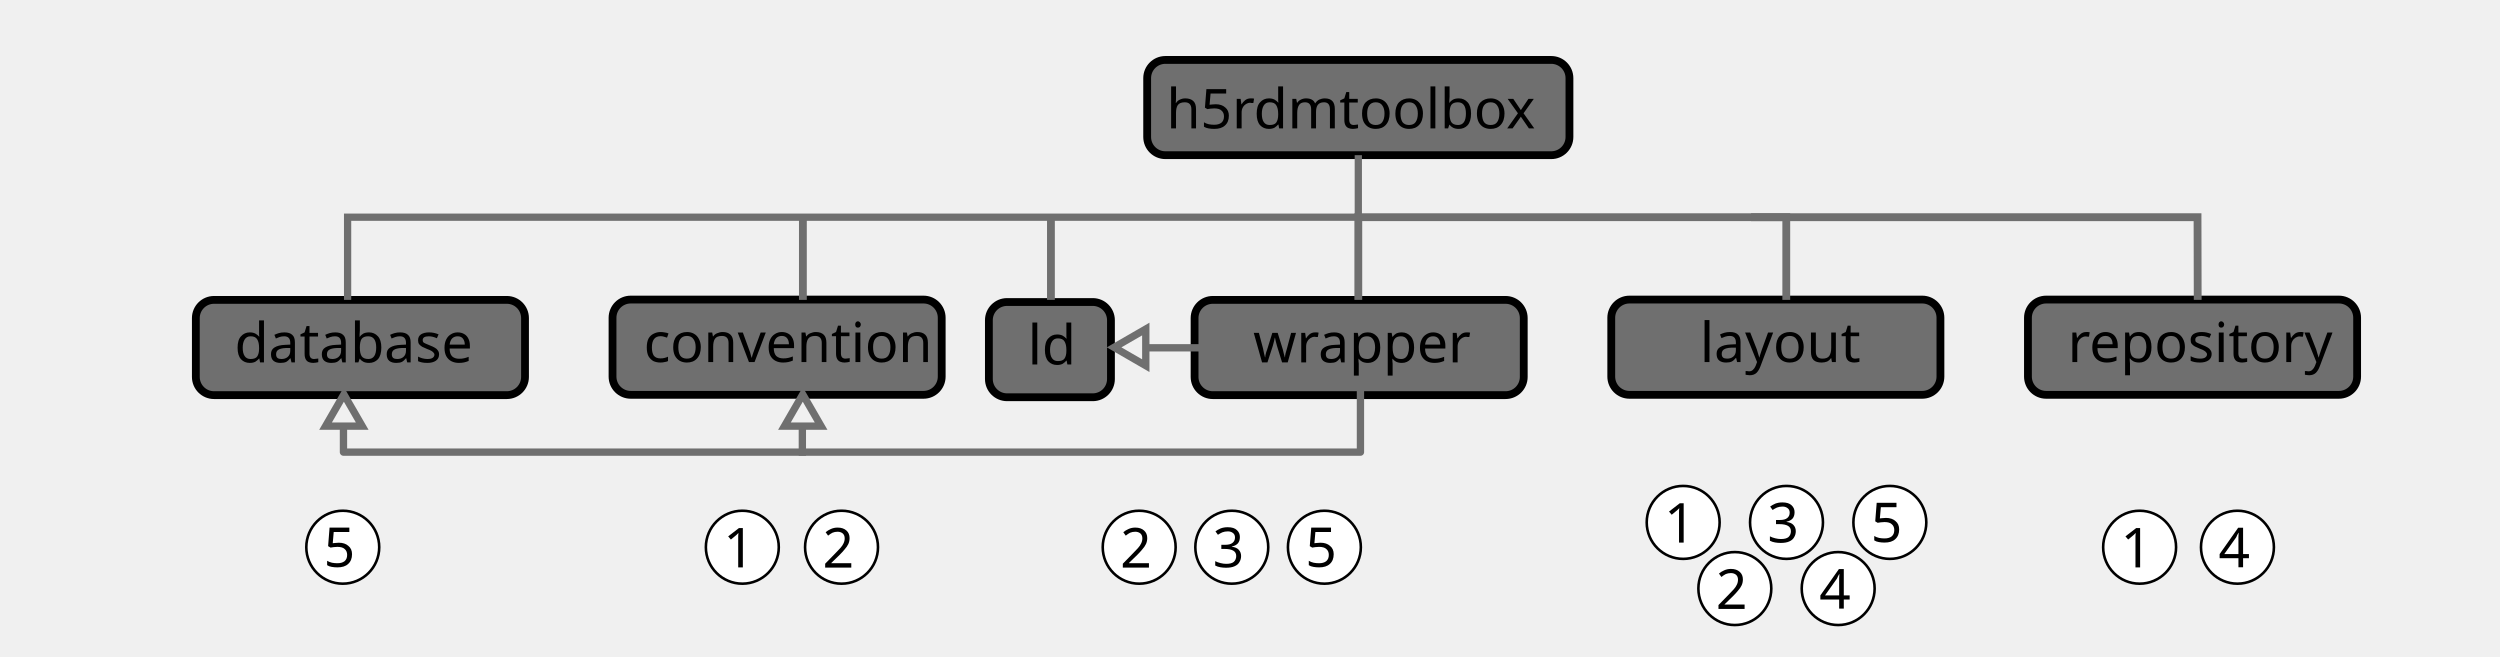
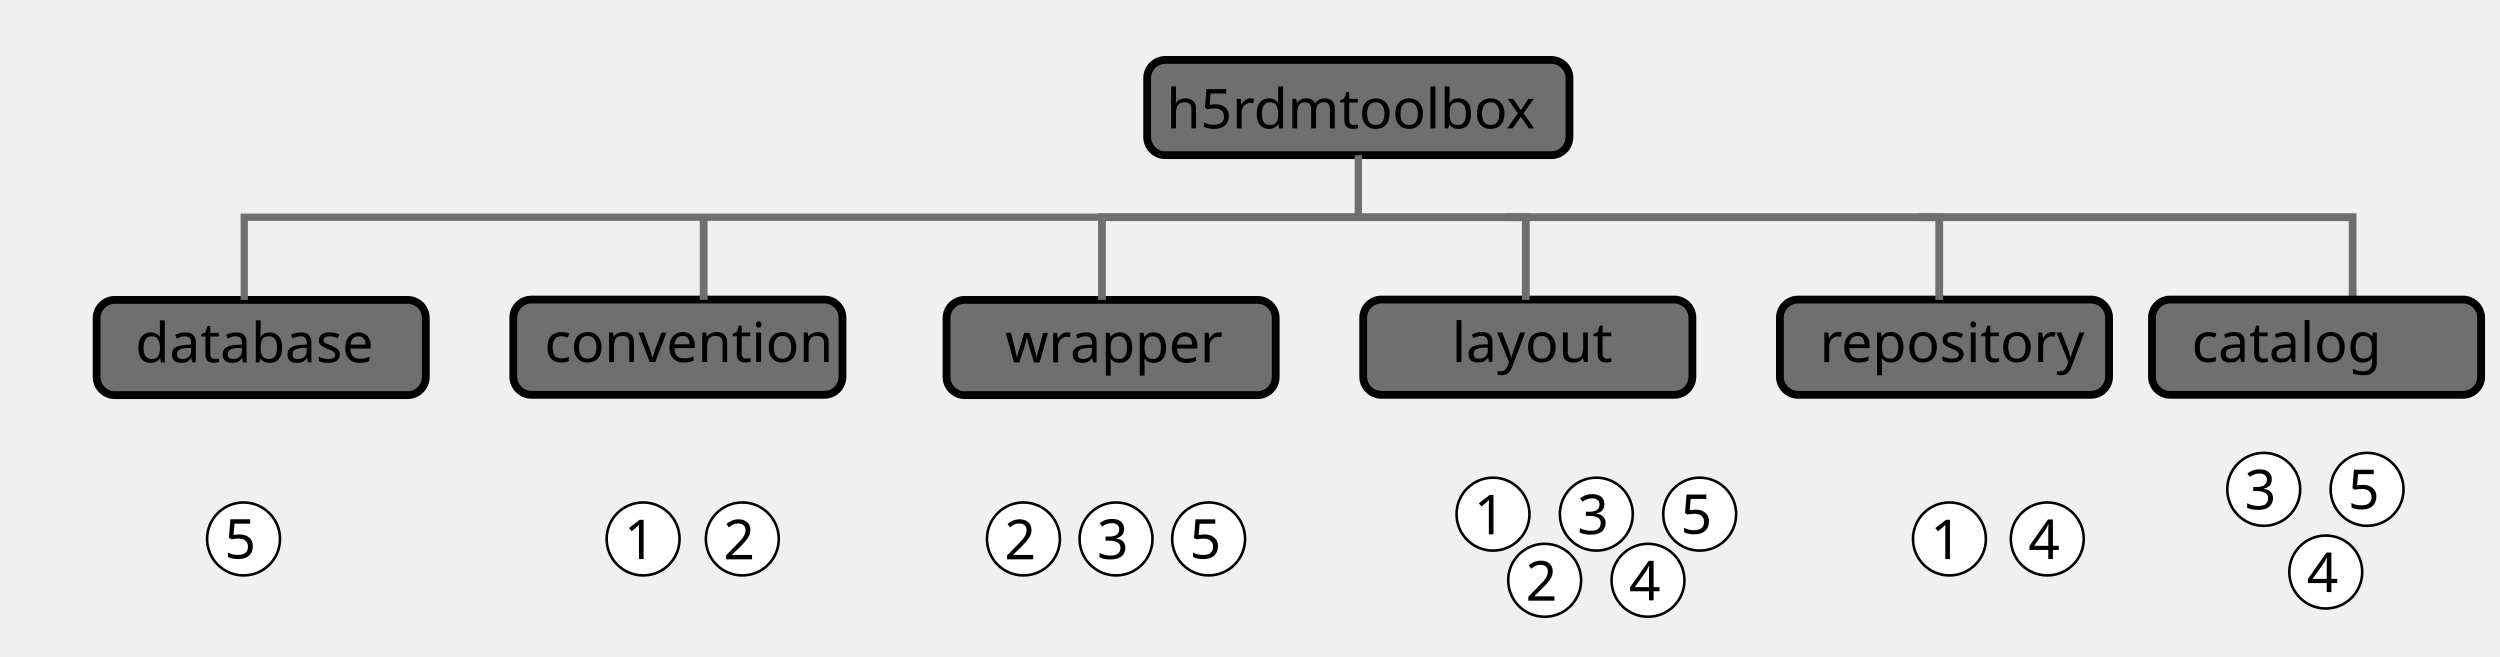
<svg xmlns="http://www.w3.org/2000/svg" width="160mm" height="42mm" viewBox="0 0 160 42" version="1.1" id="svg1">
-   <defs id="defs1">
-     <marker style="overflow:visible" id="ColoredTriangle" refX="-1.607" refY="-0.057" orient="auto-start-reverse" markerWidth="1" markerHeight="1" viewBox="0 0 1 1" preserveAspectRatio="xMidYMid">
-       <path transform="scale(0.5)" style="fill:context-fill;fill-rule:evenodd;stroke:context-stroke;stroke-width:2" d="M 5.77,0 -2.88,5 V -5 Z" id="path5-6" />
-     </marker>
-     <marker style="overflow:visible" id="ColoredTriangle-5" refX="-1.607" refY="-0.057" orient="auto-start-reverse" markerWidth="1" markerHeight="1" viewBox="0 0 1 1" preserveAspectRatio="xMidYMid">
-       <path transform="scale(0.5)" style="fill:context-fill;fill-rule:evenodd;stroke:context-stroke;stroke-width:2" d="M 5.77,0 -2.88,5 V -5 Z" id="path5-6-1" />
-     </marker>
-   </defs>
+   <defs id="defs1" />
  <g id="layer1" transform="translate(-12.66516,-2.914405)">
    <rect style="fill:#6f6f6f;fill-opacity:1;stroke:#000000;stroke-width:0.5;stroke-linecap:square;stroke-linejoin:round;stroke-dasharray:none;stroke-dashoffset:0" id="rect6" width="27.026" height="6.096" x="86.084" y="6.75" ry="1.165" />
-     <rect style="fill:#6f6f6f;fill-opacity:1;stroke:#000000;stroke-width:0.5;stroke-linecap:square;stroke-linejoin:round;stroke-dasharray:none;stroke-dashoffset:0" id="rect5" width="21.067" height="6.096" x="142.454" y="22.087" ry="1.165" />
-     <text xml:space="preserve" style="font-size:3.528px;line-height:1.25;font-family:sans-serif;fill:#000000;fill-opacity:1;stroke-width:0.5;stroke-dasharray:none" x="145.001" y="26.086" id="text1-2-7-3">
-       <tspan id="tspan1-5-7-8" style="fill:#000000;fill-opacity:1;stroke-width:0.5;stroke-dasharray:none" x="145.001" y="26.086">repository</tspan>
+     <rect style="fill:#6f6f6f;fill-opacity:1;stroke:#000000;stroke-width:0.5;stroke-linecap:square;stroke-linejoin:round;stroke-dasharray:none;stroke-dashoffset:0" id="rect5" width="21.067" height="6.096" x="126.579" y="22.087" ry="1.165" />
+     <text xml:space="preserve" style="font-size:3.528px;line-height:1.25;font-family:sans-serif;fill:#000000;fill-opacity:1;stroke-width:0.5;stroke-dasharray:none" x="129.126" y="26.086" id="text1-2-7-3">
+       <tspan id="tspan1-5-7-8" style="fill:#000000;fill-opacity:1;stroke-width:0.5;stroke-dasharray:none" x="129.126" y="26.086">repository</tspan>
    </text>
-     <rect style="fill:#6f6f6f;fill-opacity:1;stroke:#000000;stroke-width:0.5;stroke-linecap:square;stroke-linejoin:round;stroke-dasharray:none;stroke-dashoffset:0" id="rect2" width="21.067" height="6.096" x="51.867" y="22.087" ry="1.165" />
-     <rect style="fill:#6f6f6f;fill-opacity:1;stroke:#000000;stroke-width:0.5;stroke-linecap:square;stroke-linejoin:round;stroke-dasharray:none;stroke-dashoffset:0" id="rect1" width="21.067" height="6.096" x="89.118" y="22.107" ry="1.165" />
-     <rect style="fill:#6f6f6f;fill-opacity:1;stroke:#000000;stroke-width:0.5;stroke-linecap:square;stroke-linejoin:round;stroke-dasharray:none;stroke-dashoffset:0" id="rect4" width="21.067" height="6.096" x="115.786" y="22.087" ry="1.165" />
-     <rect style="fill:#6f6f6f;fill-opacity:1;stroke:#000000;stroke-width:0.5;stroke-linecap:square;stroke-linejoin:round;stroke-dasharray:none;stroke-dashoffset:0" id="rect3" width="21.067" height="6.096" x="25.199" y="22.107" ry="1.165" />
+     <rect style="fill:#6f6f6f;fill-opacity:1;stroke:#000000;stroke-width:0.5;stroke-linecap:square;stroke-linejoin:round;stroke-dasharray:none;stroke-dashoffset:0" id="rect2" width="21.067" height="6.096" x="45.517" y="22.087" ry="1.165" />
+     <rect style="fill:#6f6f6f;fill-opacity:1;stroke:#000000;stroke-width:0.5;stroke-linecap:square;stroke-linejoin:round;stroke-dasharray:none;stroke-dashoffset:0" id="rect1" width="21.067" height="6.096" x="73.243" y="22.107" ry="1.165" />
+     <rect style="fill:#6f6f6f;fill-opacity:1;stroke:#000000;stroke-width:0.5;stroke-linecap:square;stroke-linejoin:round;stroke-dasharray:none;stroke-dashoffset:0" id="rect4" width="21.067" height="6.096" x="99.911" y="22.087" ry="1.165" />
+     <rect style="fill:#6f6f6f;fill-opacity:1;stroke:#000000;stroke-width:0.5;stroke-linecap:square;stroke-linejoin:round;stroke-dasharray:none;stroke-dashoffset:0" id="rect3" width="21.067" height="6.096" x="18.849" y="22.107" ry="1.165" />
    <text xml:space="preserve" style="font-size:3.528px;line-height:1.25;font-family:sans-serif;stroke-width:0.265" x="87.322" y="11.136" id="text1-8">
      <tspan id="tspan1-4" style="stroke-width:0.265" x="87.322" y="11.136">h5rdmtoolbox</tspan>
    </text>
-     <text xml:space="preserve" style="font-size:3.528px;line-height:1.25;font-family:sans-serif;stroke-width:0.5;stroke-dasharray:none" x="92.874" y="26.106" id="text1">
-       <tspan id="tspan1" style="stroke-width:0.5;stroke-dasharray:none" x="92.874" y="26.106">wrapper</tspan>
+     <text xml:space="preserve" style="font-size:3.528px;line-height:1.25;font-family:sans-serif;stroke-width:0.5;stroke-dasharray:none" x="76.999" y="26.106" id="text1">
+       <tspan id="tspan1" style="stroke-width:0.5;stroke-dasharray:none" x="76.999" y="26.106">wrapper</tspan>
    </text>
-     <text xml:space="preserve" style="font-size:3.528px;line-height:1.25;font-family:sans-serif;stroke-width:0.5;stroke-dasharray:none" x="53.871" y="26.086" id="text1-2">
-       <tspan id="tspan1-5" style="stroke-width:0.5;stroke-dasharray:none" x="53.871" y="26.086">convention</tspan>
+     <text xml:space="preserve" style="font-size:3.528px;line-height:1.25;font-family:sans-serif;stroke-width:0.5;stroke-dasharray:none" x="47.521" y="26.086" id="text1-2">
+       <tspan id="tspan1-5" style="stroke-width:0.5;stroke-dasharray:none" x="47.521" y="26.086">convention</tspan>
    </text>
-     <text xml:space="preserve" style="font-size:3.528px;line-height:1.25;font-family:sans-serif;stroke-width:0.5;stroke-dasharray:none" x="27.685" y="26.106" id="text1-2-3">
-       <tspan id="tspan1-5-8" style="stroke-width:0.5;stroke-dasharray:none" x="27.685" y="26.106">database</tspan>
+     <text xml:space="preserve" style="font-size:3.528px;line-height:1.25;font-family:sans-serif;stroke-width:0.5;stroke-dasharray:none" x="21.335" y="26.106" id="text1-2-3">
+       <tspan id="tspan1-5-8" style="stroke-width:0.5;stroke-dasharray:none" x="21.335" y="26.106">database</tspan>
    </text>
-     <text xml:space="preserve" style="font-size:3.528px;line-height:1.25;font-family:sans-serif;stroke-width:0.5;stroke-dasharray:none" x="121.46" y="26.086" id="text1-2-7">
-       <tspan id="tspan1-5-7" style="stroke-width:0.5;stroke-dasharray:none" x="121.46" y="26.086">layout</tspan>
+     <text xml:space="preserve" style="font-size:3.528px;line-height:1.25;font-family:sans-serif;stroke-width:0.5;stroke-dasharray:none" x="105.585" y="26.086" id="text1-2-7">
+       <tspan id="tspan1-5-7" style="stroke-width:0.5;stroke-dasharray:none" x="105.585" y="26.086">layout</tspan>
    </text>
-     <rect style="fill:#6f6f6f;fill-opacity:1;stroke:#000000;stroke-width:0.5;stroke-linecap:square;stroke-linejoin:round;stroke-dasharray:none;stroke-dashoffset:0" id="rect7" width="7.812" height="6.096" x="75.954" y="22.243" ry="1.165" />
-     <text xml:space="preserve" style="font-size:3.528px;line-height:1.25;font-family:sans-serif;stroke-width:0.5;stroke-dasharray:none" x="78.44" y="26.242" id="text7">
-       <tspan id="tspan7" style="stroke-width:0.5;stroke-dasharray:none" x="78.44" y="26.242">ld</tspan>
+     <path style="fill:none;fill-opacity:1;stroke:#6f6f6f;stroke-width:0.465;stroke-linecap:butt;stroke-linejoin:miter;stroke-dasharray:none;stroke-opacity:1" d="m 99.597,12.846 v 3.969 l -71.3,0 v 5.292" id="path6" />
+     <path style="fill:none;stroke:#6f6f6f;stroke-width:0.5;stroke-linecap:butt;stroke-linejoin:miter;stroke-dasharray:none;stroke-opacity:1" d="m 83.192,22.107 v -5.292 h 27.125 l 0,5.292" id="path8" />
+     <path style="fill:none;stroke:#6f6f6f;stroke-width:0.5;stroke-linecap:butt;stroke-linejoin:miter;stroke-dasharray:none;stroke-opacity:1" d="m 108.995,16.815 27.781,0 v 5.292" id="path9" />
+     <ellipse style="display:inline;fill:#ffffff;fill-opacity:1;stroke:#000000;stroke-width:0.333;stroke-linecap:square;stroke-dasharray:none;stroke-opacity:1;paint-order:markers stroke fill" id="path1-1-6-9" cx="53.824" cy="37.407" rx="2.25" ry="2.251" />
+     <text xml:space="preserve" style="font-size:3.528px;line-height:1.25;font-family:sans-serif;display:inline;stroke-width:0.265" x="52.606" y="38.694" id="text1-7-1-6">
+       <tspan id="tspan1-6-0-9" style="font-size:3.528px;stroke-width:0.265" x="52.606" y="38.694">1</tspan>
    </text>
-     <path style="fill:none;fill-opacity:1;stroke:#6f6f6f;stroke-width:0.465;stroke-linecap:butt;stroke-linejoin:miter;stroke-dasharray:none;stroke-opacity:1" d="m 99.597,12.846 v 3.969 l -64.685,0 v 5.292" id="path6" />
-     <path style="fill:none;stroke:#6f6f6f;stroke-width:0.5;stroke-linecap:butt;stroke-linejoin:miter;stroke-dasharray:none;stroke-opacity:1" d="M 79.925,22.107 V 16.815" id="path7" />
-     <path style="fill:none;stroke:#6f6f6f;stroke-width:0.5;stroke-linecap:butt;stroke-linejoin:miter;stroke-dasharray:none;stroke-opacity:1" d="m 99.597,22.107 v -5.292 h 27.39 v 5.292" id="path8" />
-     <path style="fill:none;stroke:#6f6f6f;stroke-width:0.5;stroke-linecap:butt;stroke-linejoin:miter;stroke-dasharray:none;stroke-opacity:1" d="m 124.732,16.815 h 28.575 l 0.011,5.292" id="path9" />
-     <ellipse style="display:inline;fill:#ffffff;fill-opacity:1;stroke:#000000;stroke-width:0.333;stroke-linecap:square;stroke-dasharray:none;stroke-opacity:1;paint-order:markers stroke fill" id="path1-1-6-9" cx="60.174" cy="37.936" rx="2.25" ry="2.251" />
-     <text xml:space="preserve" style="font-size:3.528px;line-height:1.25;font-family:sans-serif;display:inline;stroke-width:0.265" x="58.956" y="39.223" id="text1-7-1-6">
-       <tspan id="tspan1-6-0-9" style="font-size:3.528px;stroke-width:0.265" x="58.956" y="39.223">1</tspan>
-     </text>
-     <g id="g20" transform="translate(17.99167,-1.703793)">
+     <g id="g20" transform="translate(5.820828,-2.232959)">
      <ellipse style="display:inline;fill:#ffffff;fill-opacity:1;stroke:#000000;stroke-width:0.333;stroke-linecap:square;stroke-dasharray:none;stroke-opacity:1;paint-order:markers stroke fill" id="path1-1-6-9-6" cx="131.609" cy="39.64" rx="2.25" ry="2.251" />
      <text xml:space="preserve" style="font-size:3.528px;line-height:1.25;font-family:sans-serif;display:inline;stroke-width:0.265" x="130.391" y="40.927" id="text1-7-1-6-1">
        <tspan id="tspan1-6-0-9-9" style="font-size:3.528px;stroke-width:0.265" x="130.391" y="40.927">1</tspan>
      </text>
    </g>
-     <g id="g17" transform="translate(15.36908,-1.5875)">
+     <g id="g17" transform="translate(3.198246,-2.116667)">
      <ellipse style="display:inline;fill:#ffffff;fill-opacity:1;stroke:#000000;stroke-width:0.333;stroke-linecap:square;stroke-dasharray:none;stroke-opacity:1;paint-order:markers stroke fill" id="path1-1-6-9-7" cx="105.019" cy="37.936" rx="2.25" ry="2.251" />
      <text xml:space="preserve" style="font-size:3.528px;line-height:1.25;font-family:sans-serif;display:inline;stroke-width:0.265" x="103.801" y="39.223" id="text1-7-1-6-4">
        <tspan id="tspan1-6-0-9-5" style="font-size:3.528px;stroke-width:0.265" x="103.801" y="39.223">1</tspan>
      </text>
    </g>
-     <g id="g14" transform="translate(6.35)">
+     <g id="g14" transform="translate(-1.058334,-0.5291667)">
      <ellipse style="display:inline;fill:#ffffff;fill-opacity:1;stroke:#000000;stroke-width:0.333;stroke-linecap:square;stroke-dasharray:none;stroke-opacity:1;paint-order:markers stroke fill" id="path1-1-6-7" cx="79.223" cy="37.936" rx="2.25" ry="2.251" />
      <text xml:space="preserve" style="font-size:3.528px;line-height:1.25;font-family:sans-serif;display:inline;stroke-width:0.265" x="78.005" y="39.245" id="text1-7-1-60">
        <tspan id="tspan1-6-0-3" style="font-size:3.528px;stroke-width:0.265" x="78.005" y="39.245">2</tspan>
      </text>
    </g>
-     <g id="g15" transform="translate(5.646486)">
+     <g id="g15" transform="translate(-1.761848,-0.5291667)">
      <ellipse style="display:inline;fill:#ffffff;fill-opacity:1;stroke:#000000;stroke-width:0.333;stroke-linecap:square;stroke-dasharray:none;stroke-opacity:1;paint-order:markers stroke fill" id="path1-1-6-4" cx="85.853" cy="37.936" rx="2.25" ry="2.251" />
      <text xml:space="preserve" style="font-size:3.528px;line-height:1.25;font-family:sans-serif;display:inline;stroke-width:0.265" x="84.635" y="39.219" id="text1-7-1-3">
        <tspan id="tspan1-6-0-6" style="font-size:3.528px;stroke-width:0.265" x="84.635" y="39.219">3</tspan>
      </text>
    </g>
-     <g id="g18" transform="translate(14.19341,-1.5875)">
+     <g id="g18" transform="translate(2.022569,-2.116667)">
      <ellipse style="display:inline;fill:#ffffff;fill-opacity:1;stroke:#000000;stroke-width:0.333;stroke-linecap:square;stroke-dasharray:none;stroke-opacity:1;paint-order:markers stroke fill" id="path1-1-6-4-3" cx="112.808" cy="37.936" rx="2.25" ry="2.251" />
      <text xml:space="preserve" style="font-size:3.528px;line-height:1.25;font-family:sans-serif;display:inline;stroke-width:0.265" x="111.59" y="39.219" id="text1-7-1-3-1">
        <tspan id="tspan1-6-0-6-3" style="font-size:3.528px;stroke-width:0.265" x="111.59" y="39.219">3</tspan>
      </text>
    </g>
-     <g id="g21" transform="translate(17.99167)">
+     <g id="g21" transform="translate(5.820828,-0.5291667)">
      <ellipse style="display:inline;fill:#ffffff;fill-opacity:1;stroke:#000000;stroke-width:0.333;stroke-linecap:square;stroke-dasharray:none;stroke-opacity:1;paint-order:markers stroke fill" id="path1-1-6-3" cx="137.87" cy="37.936" rx="2.25" ry="2.251" />
      <text xml:space="preserve" style="font-size:3.528px;line-height:1.25;font-family:sans-serif;display:inline;stroke-width:0.265" x="136.652" y="39.219" id="text1-7-1-4">
        <tspan id="tspan1-6-0-5" style="font-size:3.528px;stroke-width:0.265" x="136.652" y="39.219">4</tspan>
      </text>
    </g>
-     <g id="g19" transform="translate(11.16422,2.645833)">
+     <g id="g19" transform="translate(-1.006615,2.116667)">
      <ellipse style="display:inline;fill:#ffffff;fill-opacity:1;stroke:#000000;stroke-width:0.333;stroke-linecap:square;stroke-dasharray:none;stroke-opacity:1;paint-order:markers stroke fill" id="path1-1-6-3-6" cx="119.144" cy="37.936" rx="2.25" ry="2.251" />
      <text xml:space="preserve" style="font-size:3.528px;line-height:1.25;font-family:sans-serif;display:inline;stroke-width:0.265" x="117.926" y="39.219" id="text1-7-1-4-6">
        <tspan id="tspan1-6-0-5-8" style="font-size:3.528px;stroke-width:0.265" x="117.926" y="39.219">4</tspan>
      </text>
    </g>
-     <ellipse style="display:inline;fill:#ffffff;fill-opacity:1;stroke:#000000;stroke-width:0.333;stroke-linecap:square;stroke-dasharray:none;stroke-opacity:1;paint-order:markers stroke fill" id="path1-1-6" cx="34.602" cy="37.936" rx="2.25" ry="2.251" />
-     <text xml:space="preserve" style="font-size:3.528px;line-height:1.25;font-family:sans-serif;display:inline;stroke-width:0.265" x="33.384" y="39.192" id="text1-7-1">
-       <tspan id="tspan1-6-0" style="font-size:3.528px;stroke-width:0.265" x="33.384" y="39.192">5</tspan>
+     <ellipse style="display:inline;fill:#ffffff;fill-opacity:1;stroke:#000000;stroke-width:0.333;stroke-linecap:square;stroke-dasharray:none;stroke-opacity:1;paint-order:markers stroke fill" id="path1-1-6" cx="28.252" cy="37.407" rx="2.25" ry="2.251" />
+     <text xml:space="preserve" style="font-size:3.528px;line-height:1.25;font-family:sans-serif;display:inline;stroke-width:0.265" x="27.034" y="38.663" id="text1-7-1">
+       <tspan id="tspan1-6-0" style="font-size:3.528px;stroke-width:0.265" x="27.034" y="38.663">5</tspan>
    </text>
-     <g id="g16" transform="translate(6.35)">
+     <g id="g16" transform="translate(-1.058334,-0.5291667)">
      <ellipse style="display:inline;fill:#ffffff;fill-opacity:1;stroke:#000000;stroke-width:0.333;stroke-linecap:square;stroke-dasharray:none;stroke-opacity:1;paint-order:markers stroke fill" id="path1-1-6-75" cx="91.076" cy="37.936" rx="2.25" ry="2.251" />
      <text xml:space="preserve" style="font-size:3.528px;line-height:1.25;font-family:sans-serif;display:inline;stroke-width:0.265" x="89.858" y="39.192" id="text1-7-1-7">
        <tspan id="tspan1-6-0-91" style="font-size:3.528px;stroke-width:0.265" x="89.858" y="39.192">5</tspan>
      </text>
    </g>
-     <g id="g16-0" transform="translate(42.53938,-1.5875)">
+     <g id="g16-0" transform="translate(30.36854,-2.116667)">
      <ellipse style="display:inline;fill:#ffffff;fill-opacity:1;stroke:#000000;stroke-width:0.333;stroke-linecap:square;stroke-dasharray:none;stroke-opacity:1;paint-order:markers stroke fill" id="path1-1-6-75-3" cx="91.076" cy="37.936" rx="2.25" ry="2.251" />
      <text xml:space="preserve" style="font-size:3.528px;line-height:1.25;font-family:sans-serif;display:inline;stroke-width:0.265" x="89.858" y="39.192" id="text1-7-1-7-1">
        <tspan id="tspan1-6-0-91-6" style="font-size:3.528px;stroke-width:0.265" x="89.858" y="39.192">5</tspan>
      </text>
    </g>
-     <g id="g22" transform="translate(-12.7)">
+     <g id="g22" transform="translate(-19.05,-0.5291667)">
      <ellipse style="display:inline;fill:#ffffff;fill-opacity:1;stroke:#000000;stroke-width:0.333;stroke-linecap:square;stroke-dasharray:none;stroke-opacity:1;paint-order:markers stroke fill" id="ellipse21" cx="79.223" cy="37.936" rx="2.25" ry="2.251" />
      <text xml:space="preserve" style="font-size:3.528px;line-height:1.25;font-family:sans-serif;display:inline;stroke-width:0.265" x="78.005" y="39.245" id="text21">
        <tspan id="tspan21" style="font-size:3.528px;stroke-width:0.265" x="78.005" y="39.245">2</tspan>
      </text>
    </g>
-     <g id="g22-6" transform="translate(44.47187,2.645833)">
+     <g id="g22-6" transform="translate(32.30102,2.116667)">
      <ellipse style="display:inline;fill:#ffffff;fill-opacity:1;stroke:#000000;stroke-width:0.333;stroke-linecap:square;stroke-dasharray:none;stroke-opacity:1;paint-order:markers stroke fill" id="ellipse21-0" cx="79.223" cy="37.936" rx="2.25" ry="2.251" />
      <text xml:space="preserve" style="font-size:3.528px;line-height:1.25;font-family:sans-serif;display:inline;stroke-width:0.265" x="78.005" y="39.245" id="text21-2">
        <tspan id="tspan21-4" style="font-size:3.528px;stroke-width:0.265" x="78.005" y="39.245">2</tspan>
      </text>
    </g>
-     <path style="fill:none;stroke:#6f6f6f;stroke-width:0.469;stroke-linecap:square;stroke-linejoin:round;stroke-opacity:1;marker-end:url(#ColoredTriangle)" d="m 89.249,25.172 h -3.175" id="path4" />
-     <path style="fill:none;stroke:#6f6f6f;stroke-width:0.469;stroke-linecap:square;stroke-linejoin:round;stroke-opacity:1;marker-end:url(#ColoredTriangle-5)" d="m 64.016,31.851 v -1.587" id="path4-8" />
-     <path style="fill:none;stroke:#6f6f6f;stroke-width:0.469;stroke-linecap:square;stroke-linejoin:round;stroke-opacity:1;marker-end:url(#ColoredTriangle)" d="m 99.734,28.147 v 3.704 l -65.087,0 v -1.587" id="path8-4" />
-     <path style="fill:none;stroke:#6f6f6f;stroke-width:0.5;stroke-linecap:butt;stroke-linejoin:miter;stroke-dasharray:none;stroke-opacity:1" d="M 64.05,22.107 V 16.815" id="path10" />
+     <path style="fill:none;stroke:#6f6f6f;stroke-width:0.5;stroke-linecap:butt;stroke-linejoin:miter;stroke-dasharray:none;stroke-opacity:1" d="M 57.7,22.107 V 16.815" id="path10" />
+     <path style="fill:none;stroke:#6f6f6f;stroke-width:0.5;stroke-linecap:butt;stroke-linejoin:miter;stroke-dasharray:none;stroke-opacity:1" d="m 135.453,16.815 h 27.781 v 5.292" id="path1" />
+     <rect style="fill:#6f6f6f;fill-opacity:1;stroke:#000000;stroke-width:0.5;stroke-linecap:square;stroke-linejoin:round;stroke-dasharray:none;stroke-dashoffset:0" id="rect7" width="21.067" height="6.096" x="150.392" y="22.087" ry="1.165" />
+     <text xml:space="preserve" style="font-size:3.528px;line-height:1.25;font-family:sans-serif;fill:#000000;fill-opacity:1;stroke-width:0.5;stroke-dasharray:none" x="152.939" y="26.086" id="text7">
+       <tspan id="tspan7" style="fill:#000000;fill-opacity:1;stroke-width:0.5;stroke-dasharray:none" x="152.939" y="26.086">catalog</tspan>
+     </text>
+     <g id="g8" transform="translate(44.73602,-3.703485)">
+       <ellipse style="display:inline;fill:#ffffff;fill-opacity:1;stroke:#000000;stroke-width:0.333;stroke-linecap:square;stroke-dasharray:none;stroke-opacity:1;paint-order:markers stroke fill" id="ellipse7" cx="112.808" cy="37.936" rx="2.25" ry="2.251" />
+       <text xml:space="preserve" style="font-size:3.528px;line-height:1.25;font-family:sans-serif;display:inline;stroke-width:0.265" x="111.59" y="39.219" id="text8">
+         <tspan id="tspan8" style="font-size:3.528px;stroke-width:0.265" x="111.59" y="39.219">3</tspan>
+       </text>
+     </g>
+     <g id="g9" transform="translate(73.08199,-3.703485)">
+       <ellipse style="display:inline;fill:#ffffff;fill-opacity:1;stroke:#000000;stroke-width:0.333;stroke-linecap:square;stroke-dasharray:none;stroke-opacity:1;paint-order:markers stroke fill" id="ellipse8" cx="91.076" cy="37.936" rx="2.25" ry="2.251" />
+       <text xml:space="preserve" style="font-size:3.528px;line-height:1.25;font-family:sans-serif;display:inline;stroke-width:0.265" x="89.858" y="39.192" id="text9">
+         <tspan id="tspan9" style="font-size:3.528px;stroke-width:0.265" x="89.858" y="39.192">5</tspan>
+       </text>
+     </g>
+     <g id="g10" transform="translate(23.64343,1.588182)">
+       <ellipse style="display:inline;fill:#ffffff;fill-opacity:1;stroke:#000000;stroke-width:0.333;stroke-linecap:square;stroke-dasharray:none;stroke-opacity:1;paint-order:markers stroke fill" id="ellipse9" cx="137.87" cy="37.936" rx="2.25" ry="2.251" />
+       <text xml:space="preserve" style="font-size:3.528px;line-height:1.25;font-family:sans-serif;display:inline;stroke-width:0.265" x="136.652" y="39.219" id="text10">
+         <tspan id="tspan10" style="font-size:3.528px;stroke-width:0.265" x="136.652" y="39.219">4</tspan>
+       </text>
+     </g>
  </g>
</svg>
